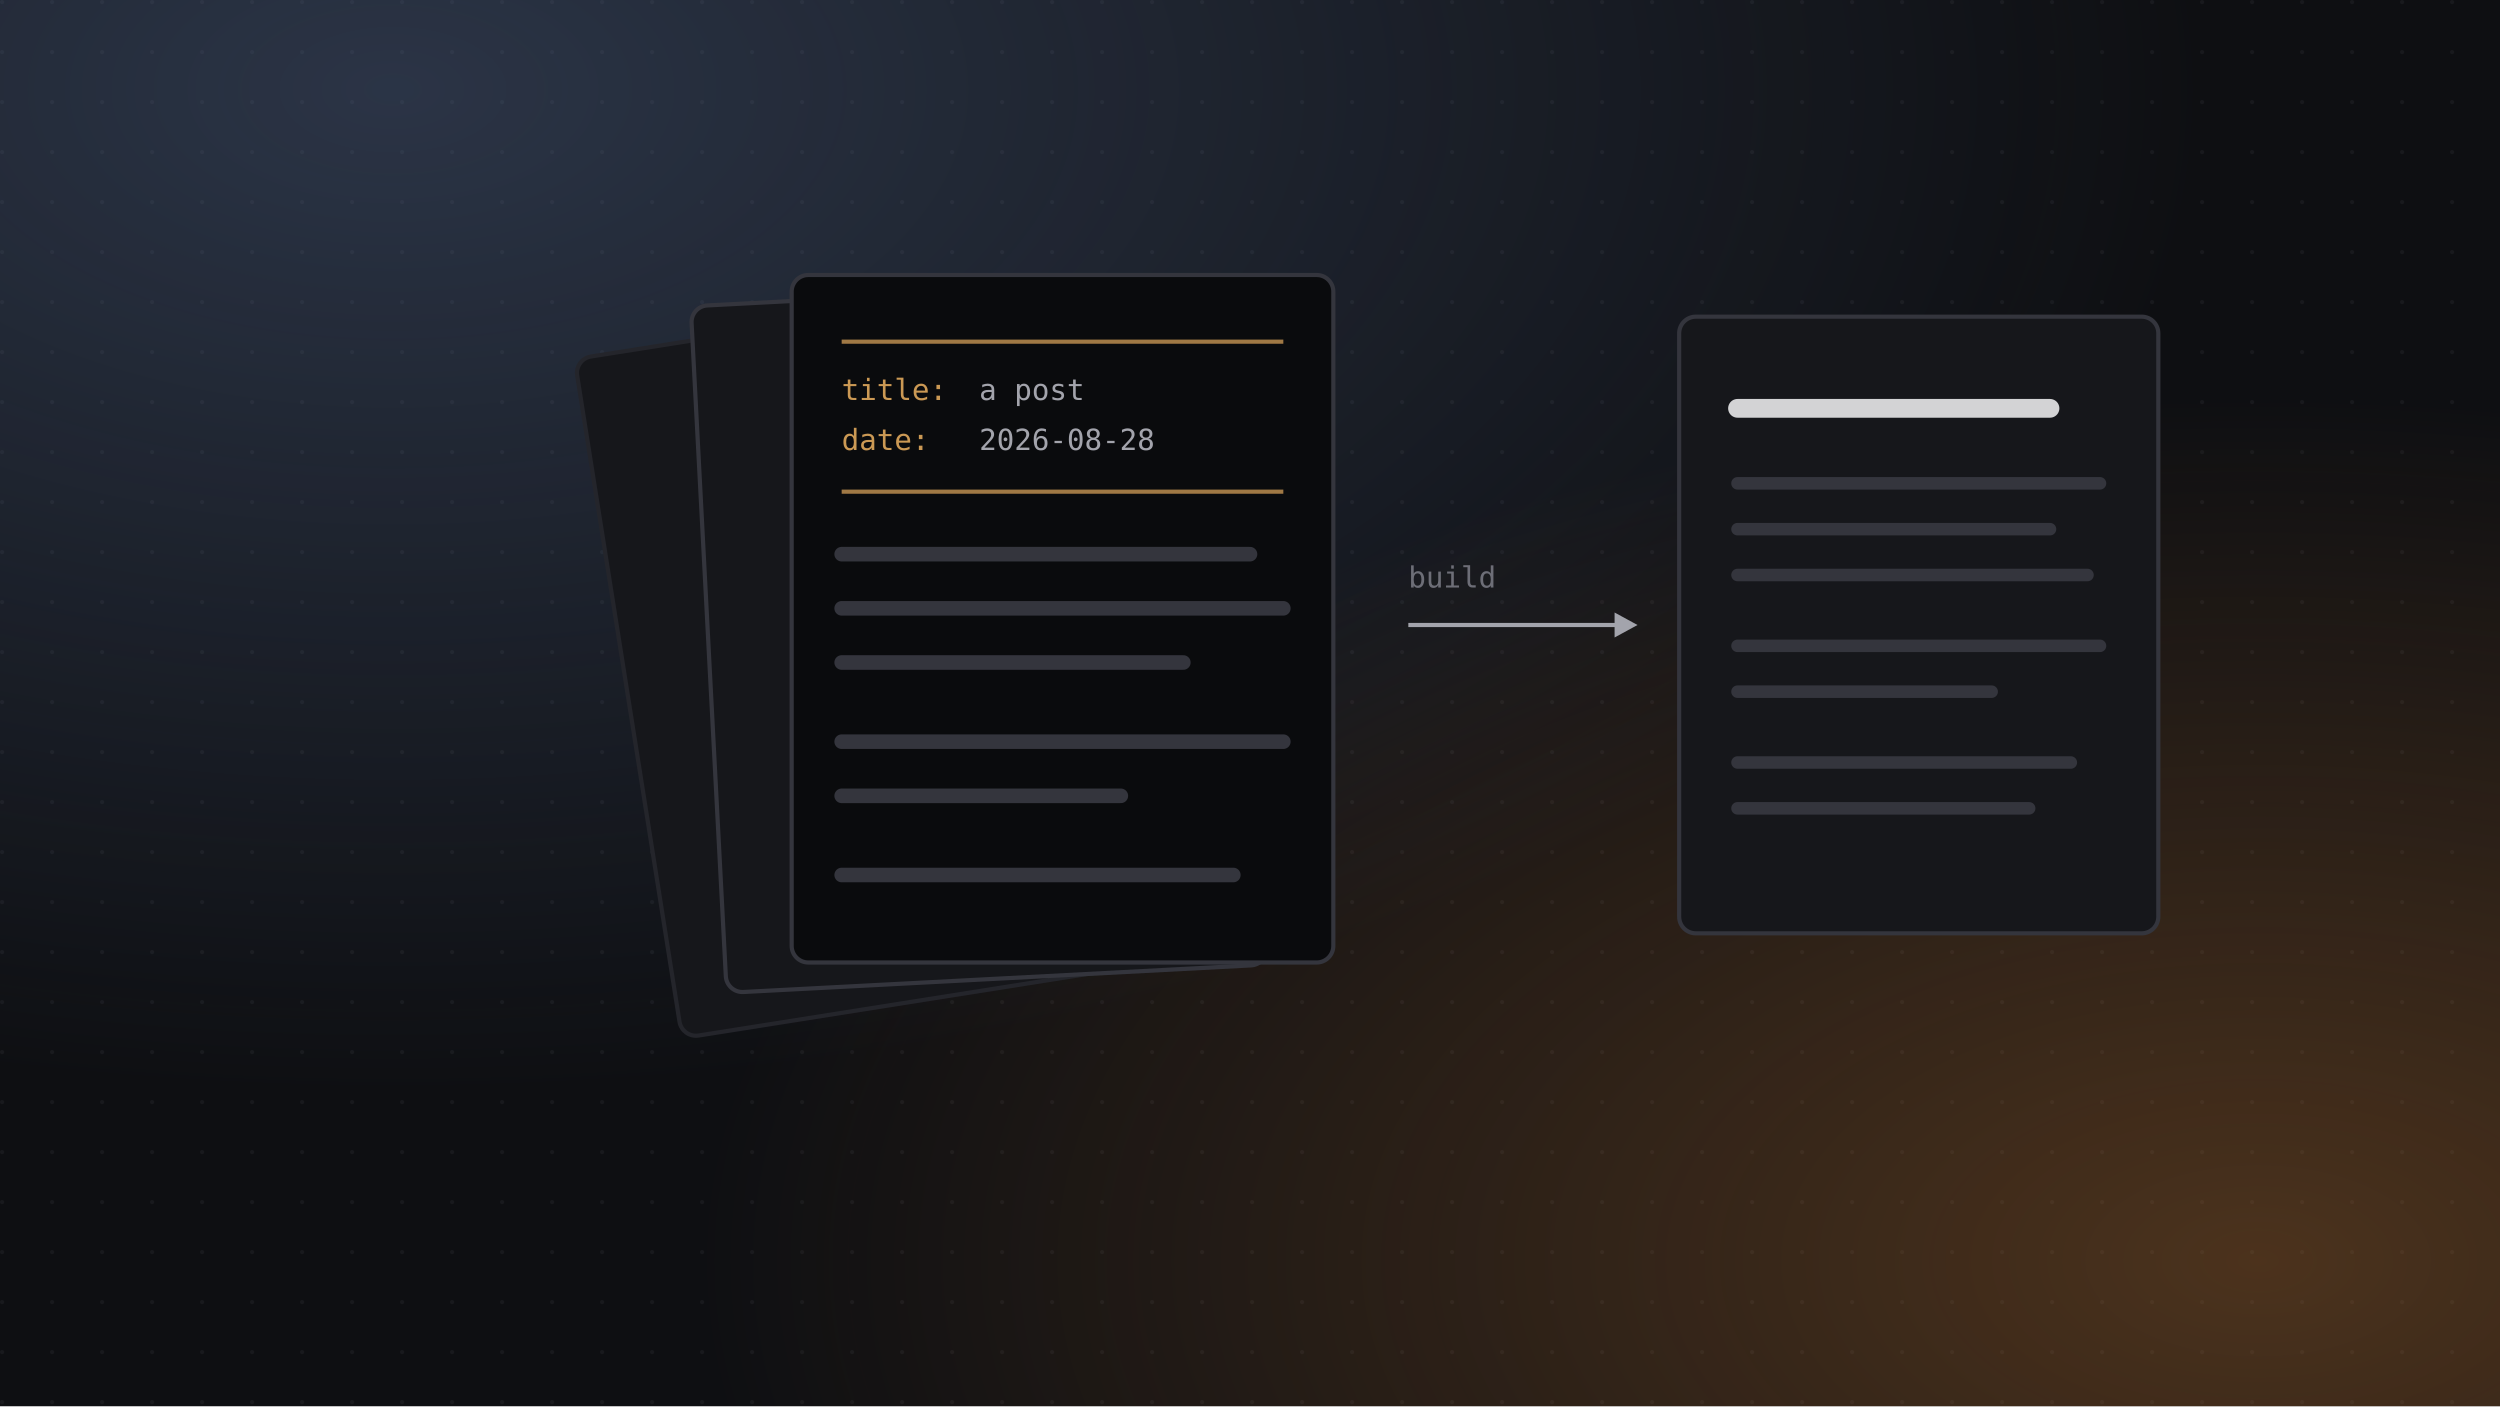
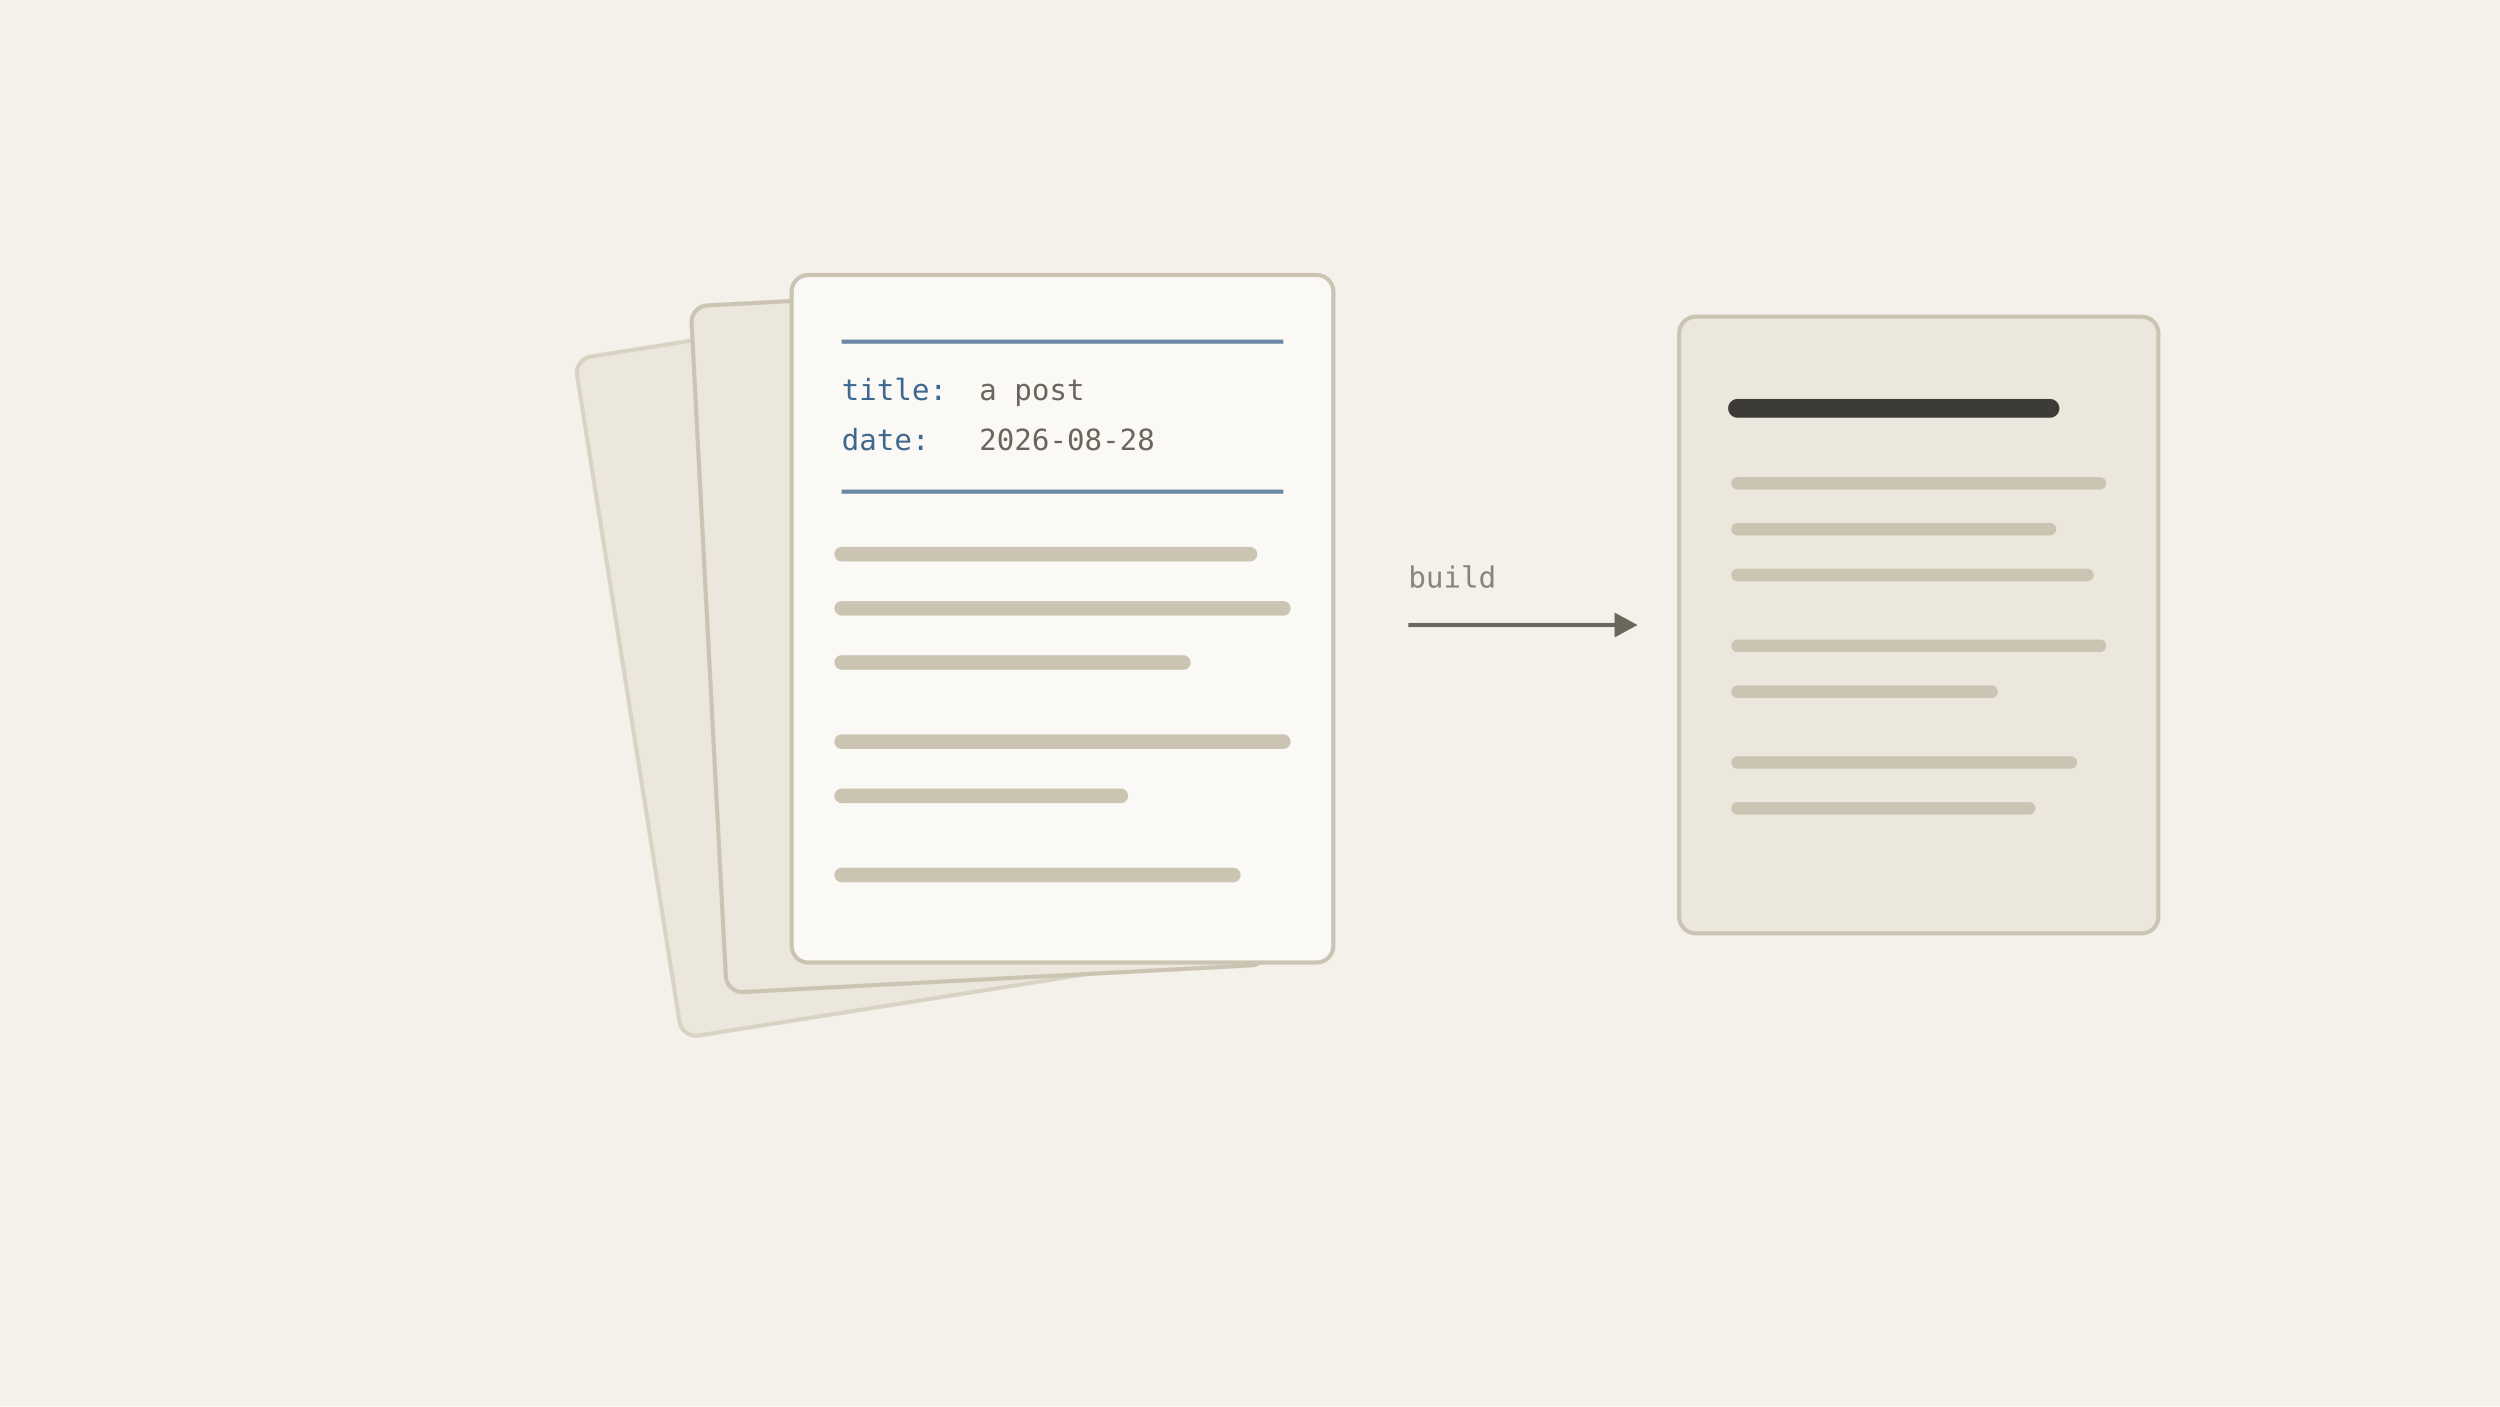
<svg xmlns="http://www.w3.org/2000/svg" viewBox="0 0 1200 675" width="1200" height="675" role="img" aria-label="A stack of markdown files fanned out above a rendered page">
  <defs>
    <radialGradient id="fGlowA" cx="16%" cy="6%" r="72%">
-       <stop offset="0%" stop-color="#566c94" stop-opacity="0.40" />
-       <stop offset="100%" stop-color="#566c94" stop-opacity="0" />
+       <stop offset="0%" stop-color="#6b86a6" stop-opacity="0.40" />
+       <stop offset="100%" stop-color="#6b86a6" stop-opacity="0" />
    </radialGradient>
    <radialGradient id="fGlowB" cx="90%" cy="90%" r="62%">
-       <stop offset="0%" stop-color="#b06c2e" stop-opacity="0.38" />
-       <stop offset="100%" stop-color="#b06c2e" stop-opacity="0" />
+       <stop offset="0%" stop-color="#a65a2e" stop-opacity="0.38" />
+       <stop offset="100%" stop-color="#a65a2e" stop-opacity="0" />
    </radialGradient>
    <pattern id="fDots" width="24" height="24" patternUnits="userSpaceOnUse">
-       <circle cx="1" cy="1" r="1" fill="#f4f4f6" opacity="0.05" />
+       <circle cx="1" cy="1" r="1" fill="#1f1d1a" opacity="0.05" />
    </pattern>
  </defs>
-   <rect width="1200" height="675" fill="#0e0f12" />
-   <rect width="1200" height="675" fill="url(#fDots)" />
-   <rect width="1200" height="675" fill="url(#fGlowA)" />
-   <rect width="1200" height="675" fill="url(#fGlowB)" />
+   <rect width="1200" height="675" fill="#f4f1ea" />
  <g>
-     <rect x="300" y="150" width="260" height="330" rx="8" fill="#16171b" stroke="#24252b" stroke-width="2" transform="rotate(-9 430 315)" />
-     <rect x="340" y="140" width="260" height="330" rx="8" fill="#16171b" stroke="#34353d" stroke-width="2" transform="rotate(-3 470 305)" />
-     <rect x="380" y="132" width="260" height="330" rx="8" fill="#0a0b0d" stroke="#34353d" stroke-width="2" />
+     <rect x="300" y="150" width="260" height="330" rx="8" fill="#ebe7dc" stroke="#d9d3c4" stroke-width="2" transform="rotate(-9 430 315)" />
+     <rect x="340" y="140" width="260" height="330" rx="8" fill="#ebe7dc" stroke="#cbc4b3" stroke-width="2" transform="rotate(-3 470 305)" />
+     <rect x="380" y="132" width="260" height="330" rx="8" fill="#fbf9f5" stroke="#cbc4b3" stroke-width="2" />
  </g>
-   <g stroke="#e0a85c" stroke-width="2" opacity="0.7">
+   <g stroke="#2a5985" stroke-width="2" opacity="0.7">
    <path d="M404 164h212" />
    <path d="M404 236h212" />
  </g>
-   <g font-family="ui-monospace, Menlo, monospace" font-size="14" fill="#e0a85c" opacity="0.9">
+   <g font-family="ui-monospace, Menlo, monospace" font-size="14" fill="#2a5985" opacity="0.9">
    <text x="404" y="192">title:</text>
    <text x="404" y="216">date:</text>
  </g>
-   <g font-family="ui-monospace, Menlo, monospace" font-size="14" fill="#a3a4ac">
+   <g font-family="ui-monospace, Menlo, monospace" font-size="14" fill="#6b665c">
    <text x="470" y="192">a post</text>
    <text x="470" y="216">2026-08-28</text>
  </g>
-   <g stroke="#34353d" stroke-width="7" stroke-linecap="round">
+   <g stroke="#cbc4b3" stroke-width="7" stroke-linecap="round">
    <path d="M404 266h196" />
    <path d="M404 292h212" />
    <path d="M404 318h164" />
    <path d="M404 356h212" />
    <path d="M404 382h134" />
    <path d="M404 420h188" />
  </g>
-   <g stroke="#a3a4ac" stroke-width="2">
+   <g stroke="#6b665c" stroke-width="2">
    <path d="M676 300h104" />
  </g>
-   <path d="M786 300l-11-6v12z" fill="#a3a4ac" />
-   <text x="676" y="282" font-family="ui-monospace, Menlo, monospace" font-size="14" fill="#6d6e77">build</text>
-   <rect x="806" y="152" width="230" height="296" rx="8" fill="#16171b" stroke="#34353d" stroke-width="2" />
-   <g stroke="#f4f4f6" stroke-width="9" stroke-linecap="round" opacity="0.85">
+   <path d="M786 300l-11-6v12z" fill="#6b665c" />
+   <text x="676" y="282" font-family="ui-monospace, Menlo, monospace" font-size="14" fill="#8a8478">build</text>
+   <rect x="806" y="152" width="230" height="296" rx="8" fill="#ebe7dc" stroke="#cbc4b3" stroke-width="2" />
+   <g stroke="#1f1d1a" stroke-width="9" stroke-linecap="round" opacity="0.85">
    <path d="M834 196h150" />
  </g>
-   <g stroke="#34353d" stroke-width="6" stroke-linecap="round">
+   <g stroke="#cbc4b3" stroke-width="6" stroke-linecap="round">
    <path d="M834 232h174" />
    <path d="M834 254h150" />
    <path d="M834 276h168" />
    <path d="M834 310h174" />
    <path d="M834 332h122" />
    <path d="M834 366h160" />
    <path d="M834 388h140" />
  </g>
</svg>
